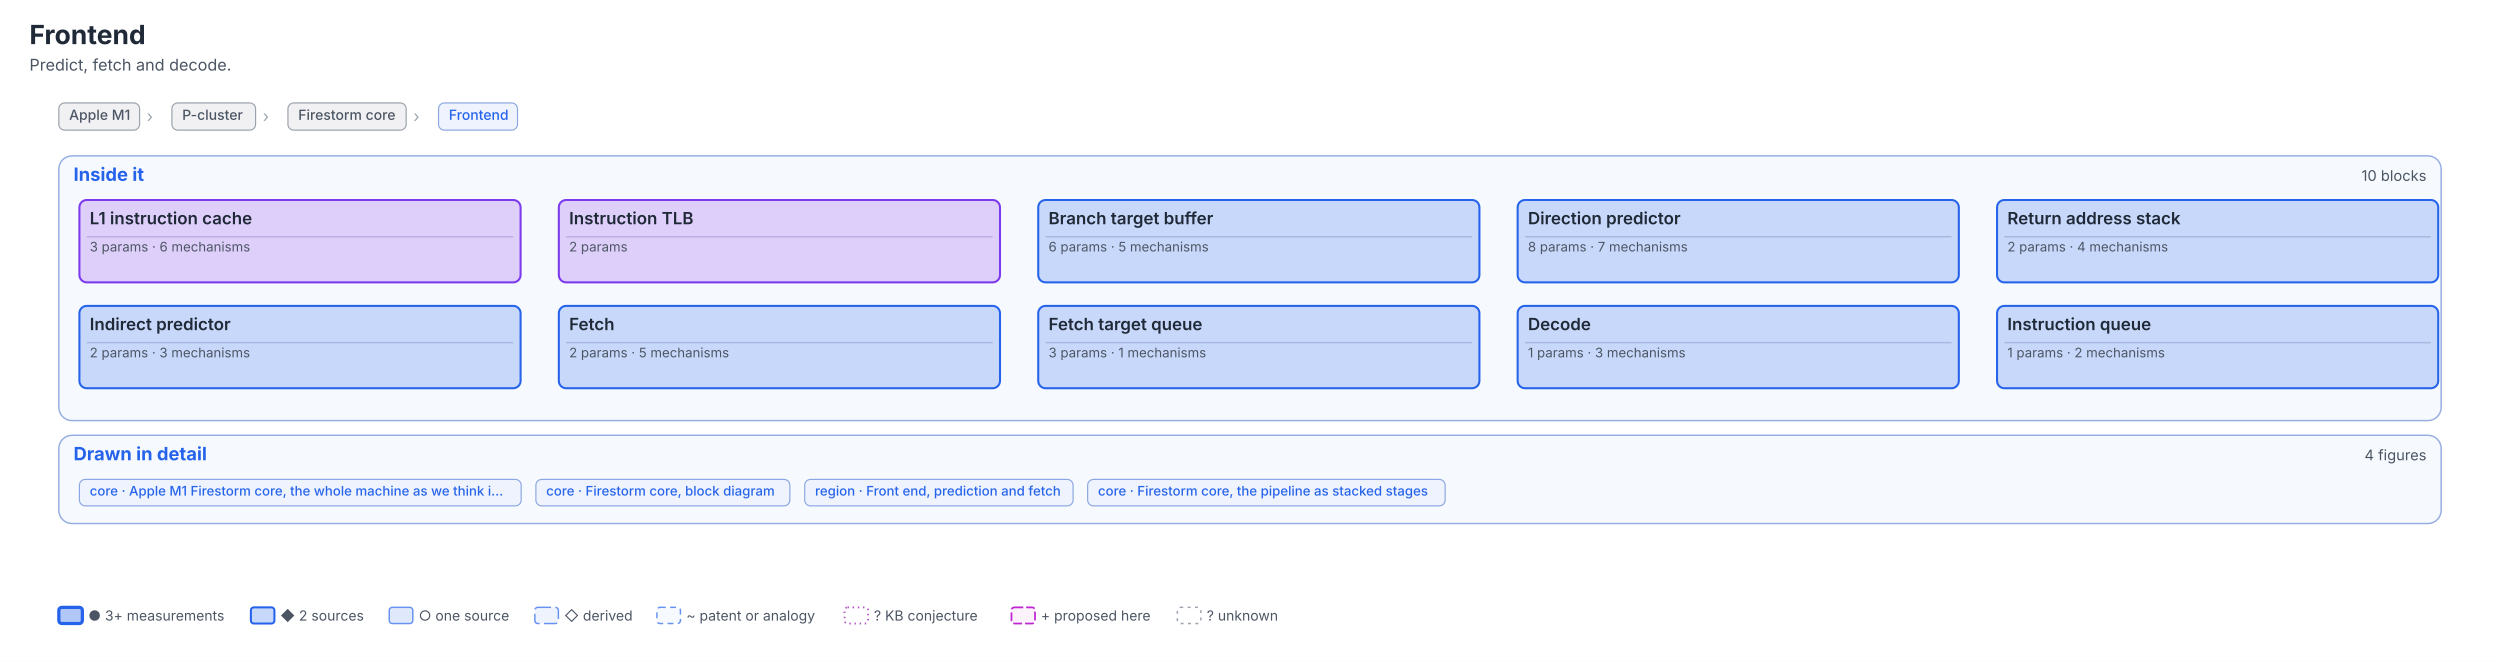
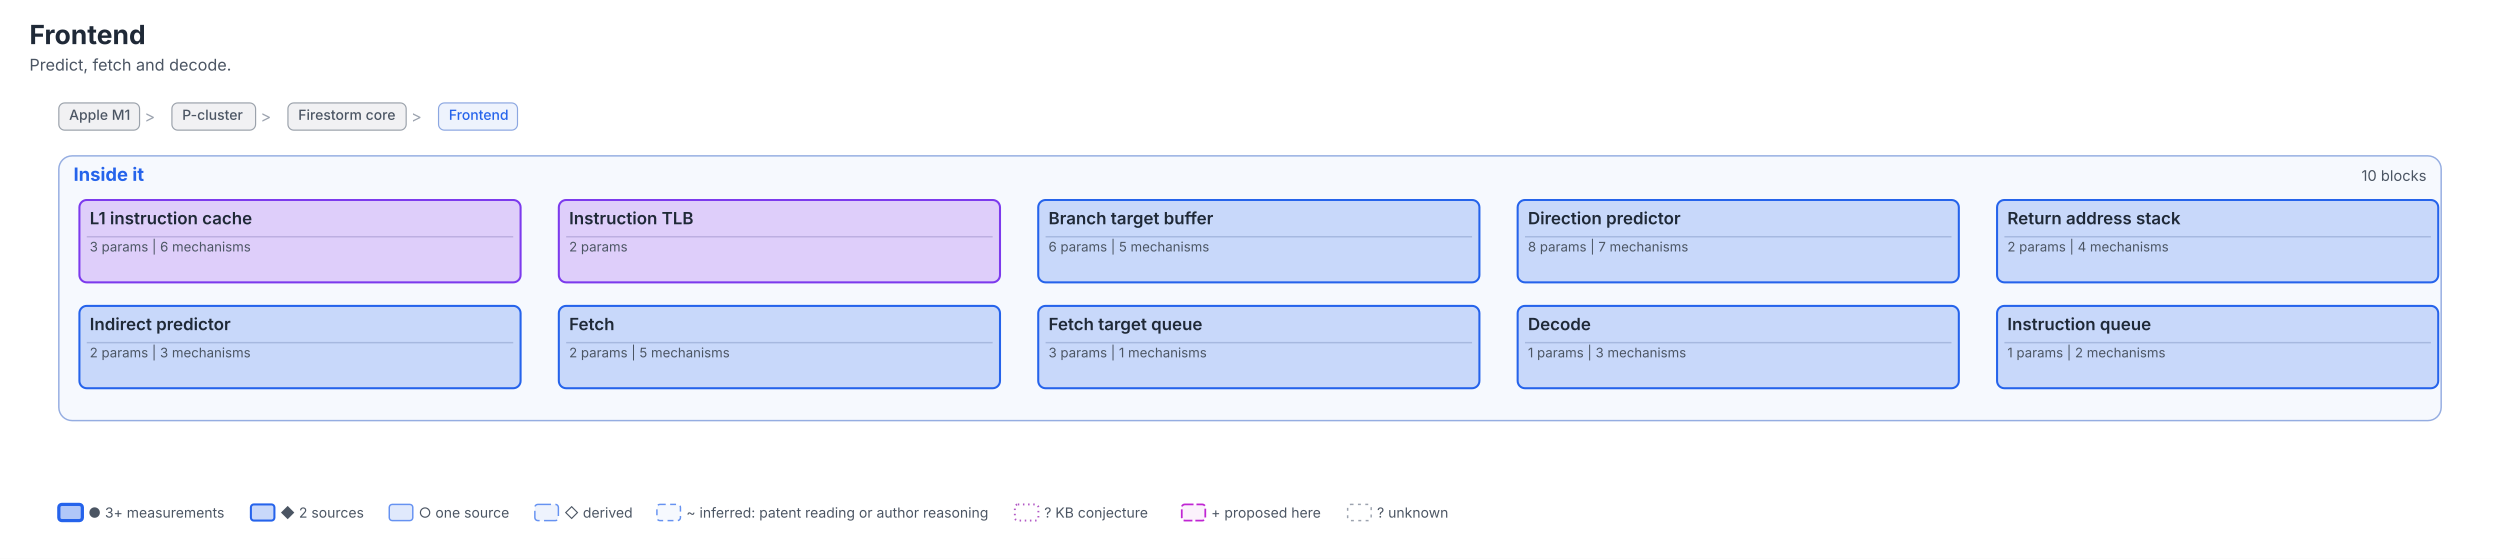
- <svg xmlns="http://www.w3.org/2000/svg" viewBox="0 0 1700 450" width="1700" height="450" role="img" aria-label="Frontend" font-family="Inter, 'Helvetica Neue', Arial, sans-serif" data-kinds="">
+ <svg xmlns="http://www.w3.org/2000/svg" viewBox="0 0 1700 380" width="1700" height="380" role="img" aria-label="Frontend" font-family="Inter, 'Helvetica Neue', Arial, sans-serif" data-kinds="">
  <defs>
    <marker id="arrow" viewBox="0 0 10 10" refX="9" refY="5" markerWidth="9" markerHeight="9" markerUnits="userSpaceOnUse" orient="auto-start-reverse">
      <path d="M0,0 L10,5 L0,10 z" fill="#1f2937" />
    </marker>
    <marker id="arrowrev" viewBox="0 0 10 10" refX="1" refY="5" markerWidth="9" markerHeight="9" markerUnits="userSpaceOnUse" orient="auto-start-reverse">
      <path d="M10,0 L0,5 L10,10 z" fill="#1f2937" />
    </marker>
  </defs>
-   <rect x="0" y="0" width="1700" height="450" fill="#ffffff" />
+   <rect x="0" y="0" width="1700" height="380" fill="#ffffff" />
  <text x="20" y="30" font-family="Inter, 'Helvetica Neue', Arial, sans-serif" font-size="18" font-weight="700" fill="#1f2937">Frontend</text>
  <text x="20" y="48" font-family="Inter, 'Helvetica Neue', Arial, sans-serif" font-size="11" fill="#4b5563">Predict, fetch and decode.</text>
  <rect x="40.0" y="106.0" width="1620.0" height="180.0" rx="9" fill="#f6f9fe" stroke="#95ade1" stroke-width="1" />
  <text x="50.0" y="123.0" font-family="Inter, 'Helvetica Neue', Arial, sans-serif" font-size="12.5" font-weight="700" fill="#2563eb" text-anchor="start">Inside it</text>
  <text x="1650.0" y="123.0" font-family="Inter, 'Helvetica Neue', Arial, sans-serif" font-size="10" font-weight="400" fill="#4b5563" text-anchor="end">10 blocks</text>
-   <rect x="40.0" y="296.0" width="1620.0" height="60.0" rx="9" fill="#f6f9fe" stroke="#95ade1" stroke-width="1" />
-   <text x="50.0" y="313.0" font-family="Inter, 'Helvetica Neue', Arial, sans-serif" font-size="12.5" font-weight="700" fill="#2563eb" text-anchor="start">Drawn in detail</text>
-   <text x="1650.0" y="313.0" font-family="Inter, 'Helvetica Neue', Arial, sans-serif" font-size="10" font-weight="400" fill="#4b5563" text-anchor="end">4 figures</text>
  <rect x="40.0" y="70.0" width="54.9" height="18.5" rx="4" fill="#f1f1f3" stroke="#9ba2ab" stroke-width="0.8" />
  <rect x="116.9" y="70.0" width="56.9" height="18.5" rx="4" fill="#f1f1f3" stroke="#9ba2ab" stroke-width="0.8" />
  <rect x="195.8" y="70.0" width="80.4" height="18.5" rx="4" fill="#f1f1f3" stroke="#9ba2ab" stroke-width="0.8" />
  <rect x="298.2" y="70.0" width="53.7" height="18.5" rx="4" fill="#eef3fd" stroke="#8ca7e1" stroke-width="0.8" />
  <rect x="54.0" y="136.0" width="300.0" height="56.0" rx="5" fill="#decefa" stroke="#7c3aed" stroke-width="1.4" />
  <line x1="59.0" y1="161.0" x2="349.0" y2="161.0" stroke="#bcaee0" stroke-width="1" />
  <rect x="380.0" y="136.0" width="300.0" height="56.0" rx="5" fill="#decefa" stroke="#7c3aed" stroke-width="1.4" />
  <line x1="385.0" y1="161.0" x2="675.0" y2="161.0" stroke="#bcaee0" stroke-width="1" />
  <rect x="706.0" y="136.0" width="300.0" height="56.0" rx="5" fill="#c8d8fa" stroke="#2563eb" stroke-width="1.4" />
  <line x1="711.0" y1="161.0" x2="1001.0" y2="161.0" stroke="#a6b8df" stroke-width="1" />
  <rect x="1032.0" y="136.0" width="300.0" height="56.0" rx="5" fill="#c8d8fa" stroke="#2563eb" stroke-width="1.4" />
  <line x1="1037.0" y1="161.0" x2="1327.0" y2="161.0" stroke="#a6b8df" stroke-width="1" />
  <rect x="1358.0" y="136.0" width="300.0" height="56.0" rx="5" fill="#c8d8fa" stroke="#2563eb" stroke-width="1.4" />
  <line x1="1363.0" y1="161.0" x2="1653.0" y2="161.0" stroke="#a6b8df" stroke-width="1" />
  <rect x="54.0" y="208.0" width="300.0" height="56.0" rx="5" fill="#c8d8fa" stroke="#2563eb" stroke-width="1.4" />
  <line x1="59.0" y1="233.0" x2="349.0" y2="233.0" stroke="#a6b8df" stroke-width="1" />
  <rect x="380.0" y="208.0" width="300.0" height="56.0" rx="5" fill="#c8d8fa" stroke="#2563eb" stroke-width="1.4" />
  <line x1="385.0" y1="233.0" x2="675.0" y2="233.0" stroke="#a6b8df" stroke-width="1" />
  <rect x="706.0" y="208.0" width="300.0" height="56.0" rx="5" fill="#c8d8fa" stroke="#2563eb" stroke-width="1.4" />
  <line x1="711.0" y1="233.0" x2="1001.0" y2="233.0" stroke="#a6b8df" stroke-width="1" />
  <rect x="1032.0" y="208.0" width="300.0" height="56.0" rx="5" fill="#c8d8fa" stroke="#2563eb" stroke-width="1.4" />
  <line x1="1037.0" y1="233.0" x2="1327.0" y2="233.0" stroke="#a6b8df" stroke-width="1" />
  <rect x="1358.0" y="208.0" width="300.0" height="56.0" rx="5" fill="#c8d8fa" stroke="#2563eb" stroke-width="1.4" />
  <line x1="1363.0" y1="233.0" x2="1653.0" y2="233.0" stroke="#a6b8df" stroke-width="1" />
-   <rect x="54.0" y="326.0" width="300.4" height="18.0" rx="4" fill="#eef3fd" stroke="#8ca7e1" stroke-width="0.8" />
-   <rect x="364.4" y="326.0" width="172.7" height="18.0" rx="4" fill="#eef3fd" stroke="#8ca7e1" stroke-width="0.8" />
-   <rect x="547.2" y="326.0" width="182.5" height="18.0" rx="4" fill="#eef3fd" stroke="#8ca7e1" stroke-width="0.8" />
-   <rect x="739.6" y="326.0" width="243.1" height="18.0" rx="4" fill="#eef3fd" stroke="#8ca7e1" stroke-width="0.8" />
  <text x="47.0" y="81.5" font-family="Inter, 'Helvetica Neue', Arial, sans-serif" font-size="9.5" font-weight="500" fill="#4b5563" text-anchor="start">Apple M1</text>
-   <text x="101.9" y="83.0" font-family="Inter, 'Helvetica Neue', Arial, sans-serif" font-size="11" font-weight="400" fill="#9ca3af" text-anchor="middle">›</text>
+   <text x="101.9" y="83.0" font-family="Inter, 'Helvetica Neue', Arial, sans-serif" font-size="11" font-weight="400" fill="#9ca3af" text-anchor="middle">&gt;</text>
  <text x="123.9" y="81.5" font-family="Inter, 'Helvetica Neue', Arial, sans-serif" font-size="9.5" font-weight="500" fill="#4b5563" text-anchor="start">P-cluster</text>
-   <text x="180.8" y="83.0" font-family="Inter, 'Helvetica Neue', Arial, sans-serif" font-size="11" font-weight="400" fill="#9ca3af" text-anchor="middle">›</text>
+   <text x="180.8" y="83.0" font-family="Inter, 'Helvetica Neue', Arial, sans-serif" font-size="11" font-weight="400" fill="#9ca3af" text-anchor="middle">&gt;</text>
  <text x="202.8" y="81.5" font-family="Inter, 'Helvetica Neue', Arial, sans-serif" font-size="9.5" font-weight="500" fill="#4b5563" text-anchor="start">Firestorm core</text>
-   <text x="283.2" y="83.0" font-family="Inter, 'Helvetica Neue', Arial, sans-serif" font-size="11" font-weight="400" fill="#9ca3af" text-anchor="middle">›</text>
+   <text x="283.2" y="83.0" font-family="Inter, 'Helvetica Neue', Arial, sans-serif" font-size="11" font-weight="400" fill="#9ca3af" text-anchor="middle">&gt;</text>
  <text x="305.2" y="81.5" font-family="Inter, 'Helvetica Neue', Arial, sans-serif" font-size="9.5" font-weight="500" fill="#2563eb" text-anchor="start">Frontend</text>
  <text x="61.0" y="152.5" font-family="Inter, 'Helvetica Neue', Arial, sans-serif" font-size="11.5" font-weight="600" fill="#1f2937" text-anchor="start">L1 instruction cache</text>
-   <text x="61.0" y="171.0" font-family="Inter, 'Helvetica Neue', Arial, sans-serif" font-size="9" font-weight="400" fill="#4b5563" text-anchor="start">3 params · 6 mechanisms</text>
+   <text x="61.0" y="171.0" font-family="Inter, 'Helvetica Neue', Arial, sans-serif" font-size="9" font-weight="400" fill="#4b5563" text-anchor="start">3 params | 6 mechanisms</text>
  <text x="387.0" y="152.5" font-family="Inter, 'Helvetica Neue', Arial, sans-serif" font-size="11.5" font-weight="600" fill="#1f2937" text-anchor="start">Instruction TLB</text>
  <text x="387.0" y="171.0" font-family="Inter, 'Helvetica Neue', Arial, sans-serif" font-size="9" font-weight="400" fill="#4b5563" text-anchor="start">2 params</text>
  <text x="713.0" y="152.5" font-family="Inter, 'Helvetica Neue', Arial, sans-serif" font-size="11.5" font-weight="600" fill="#1f2937" text-anchor="start">Branch target buffer</text>
-   <text x="713.0" y="171.0" font-family="Inter, 'Helvetica Neue', Arial, sans-serif" font-size="9" font-weight="400" fill="#4b5563" text-anchor="start">6 params · 5 mechanisms</text>
+   <text x="713.0" y="171.0" font-family="Inter, 'Helvetica Neue', Arial, sans-serif" font-size="9" font-weight="400" fill="#4b5563" text-anchor="start">6 params | 5 mechanisms</text>
  <text x="1039.0" y="152.5" font-family="Inter, 'Helvetica Neue', Arial, sans-serif" font-size="11.5" font-weight="600" fill="#1f2937" text-anchor="start">Direction predictor</text>
-   <text x="1039.0" y="171.0" font-family="Inter, 'Helvetica Neue', Arial, sans-serif" font-size="9" font-weight="400" fill="#4b5563" text-anchor="start">8 params · 7 mechanisms</text>
+   <text x="1039.0" y="171.0" font-family="Inter, 'Helvetica Neue', Arial, sans-serif" font-size="9" font-weight="400" fill="#4b5563" text-anchor="start">8 params | 7 mechanisms</text>
  <text x="1365.0" y="152.5" font-family="Inter, 'Helvetica Neue', Arial, sans-serif" font-size="11.5" font-weight="600" fill="#1f2937" text-anchor="start">Return address stack</text>
-   <text x="1365.0" y="171.0" font-family="Inter, 'Helvetica Neue', Arial, sans-serif" font-size="9" font-weight="400" fill="#4b5563" text-anchor="start">2 params · 4 mechanisms</text>
+   <text x="1365.0" y="171.0" font-family="Inter, 'Helvetica Neue', Arial, sans-serif" font-size="9" font-weight="400" fill="#4b5563" text-anchor="start">2 params | 4 mechanisms</text>
  <text x="61.0" y="224.5" font-family="Inter, 'Helvetica Neue', Arial, sans-serif" font-size="11.5" font-weight="600" fill="#1f2937" text-anchor="start">Indirect predictor</text>
-   <text x="61.0" y="243.0" font-family="Inter, 'Helvetica Neue', Arial, sans-serif" font-size="9" font-weight="400" fill="#4b5563" text-anchor="start">2 params · 3 mechanisms</text>
+   <text x="61.0" y="243.0" font-family="Inter, 'Helvetica Neue', Arial, sans-serif" font-size="9" font-weight="400" fill="#4b5563" text-anchor="start">2 params | 3 mechanisms</text>
  <text x="387.0" y="224.5" font-family="Inter, 'Helvetica Neue', Arial, sans-serif" font-size="11.5" font-weight="600" fill="#1f2937" text-anchor="start">Fetch</text>
-   <text x="387.0" y="243.0" font-family="Inter, 'Helvetica Neue', Arial, sans-serif" font-size="9" font-weight="400" fill="#4b5563" text-anchor="start">2 params · 5 mechanisms</text>
+   <text x="387.0" y="243.0" font-family="Inter, 'Helvetica Neue', Arial, sans-serif" font-size="9" font-weight="400" fill="#4b5563" text-anchor="start">2 params | 5 mechanisms</text>
  <text x="713.0" y="224.5" font-family="Inter, 'Helvetica Neue', Arial, sans-serif" font-size="11.5" font-weight="600" fill="#1f2937" text-anchor="start">Fetch target queue</text>
-   <text x="713.0" y="243.0" font-family="Inter, 'Helvetica Neue', Arial, sans-serif" font-size="9" font-weight="400" fill="#4b5563" text-anchor="start">3 params · 1 mechanisms</text>
+   <text x="713.0" y="243.0" font-family="Inter, 'Helvetica Neue', Arial, sans-serif" font-size="9" font-weight="400" fill="#4b5563" text-anchor="start">3 params | 1 mechanisms</text>
  <text x="1039.0" y="224.5" font-family="Inter, 'Helvetica Neue', Arial, sans-serif" font-size="11.5" font-weight="600" fill="#1f2937" text-anchor="start">Decode</text>
-   <text x="1039.0" y="243.0" font-family="Inter, 'Helvetica Neue', Arial, sans-serif" font-size="9" font-weight="400" fill="#4b5563" text-anchor="start">1 params · 3 mechanisms</text>
+   <text x="1039.0" y="243.0" font-family="Inter, 'Helvetica Neue', Arial, sans-serif" font-size="9" font-weight="400" fill="#4b5563" text-anchor="start">1 params | 3 mechanisms</text>
  <text x="1365.0" y="224.5" font-family="Inter, 'Helvetica Neue', Arial, sans-serif" font-size="11.5" font-weight="600" fill="#1f2937" text-anchor="start">Instruction queue</text>
-   <text x="1365.0" y="243.0" font-family="Inter, 'Helvetica Neue', Arial, sans-serif" font-size="9" font-weight="400" fill="#4b5563" text-anchor="start">1 params · 2 mechanisms</text>
-   <text x="61.0" y="337.0" font-family="Inter, 'Helvetica Neue', Arial, sans-serif" font-size="9" font-weight="500" fill="#2563eb" text-anchor="start">core · Apple M1 Firestorm core, the whole machine as we think i…</text>
-   <text x="371.4" y="337.0" font-family="Inter, 'Helvetica Neue', Arial, sans-serif" font-size="9" font-weight="500" fill="#2563eb" text-anchor="start">core · Firestorm core, block diagram</text>
-   <text x="554.2" y="337.0" font-family="Inter, 'Helvetica Neue', Arial, sans-serif" font-size="9" font-weight="500" fill="#2563eb" text-anchor="start">region · Front end, prediction and fetch</text>
-   <text x="746.6" y="337.0" font-family="Inter, 'Helvetica Neue', Arial, sans-serif" font-size="9" font-weight="500" fill="#2563eb" text-anchor="start">core · Firestorm core, the pipeline as stacked stages</text>
-   <rect x="40.0" y="413.0" width="16.0" height="11.0" rx="2" fill="#b1c7f8" stroke="#2563eb" stroke-width="2.2" />
-   <text x="60.0" y="422.0" font-family="Inter, 'Helvetica Neue', Arial, sans-serif" font-size="9.5" font-weight="400" fill="#4b5563" text-anchor="start">● 3+ measurements</text>
-   <rect x="170.6" y="413.0" width="16.0" height="11.0" rx="2" fill="#c8d8fa" stroke="#2563eb" stroke-width="1.4" />
-   <text x="190.6" y="422.0" font-family="Inter, 'Helvetica Neue', Arial, sans-serif" font-size="9.5" font-weight="400" fill="#4b5563" text-anchor="start">◆ 2 sources</text>
-   <rect x="264.7" y="413.0" width="16.0" height="11.0" rx="2" fill="#e0e9fc" stroke="#6692f1" stroke-width="1" />
-   <text x="284.7" y="422.0" font-family="Inter, 'Helvetica Neue', Arial, sans-serif" font-size="9.5" font-weight="400" fill="#4b5563" text-anchor="start">○ one source</text>
-   <rect x="363.7" y="413.0" width="16.0" height="11.0" rx="2" fill="#eef3fd" stroke="#6692f1" stroke-width="1" stroke-dasharray="9 3" />
-   <text x="383.7" y="422.0" font-family="Inter, 'Helvetica Neue', Arial, sans-serif" font-size="9.5" font-weight="400" fill="#4b5563" text-anchor="start">◇ derived</text>
-   <rect x="446.7" y="413.0" width="16.0" height="11.0" rx="2" fill="#f6f9fe" stroke="#6692f1" stroke-width="1" stroke-dasharray="4 3" />
-   <text x="466.7" y="422.0" font-family="Inter, 'Helvetica Neue', Arial, sans-serif" font-size="9.5" font-weight="400" fill="#4b5563" text-anchor="start">~ patent or analogy</text>
-   <rect x="574.3" y="413.0" width="16.0" height="11.0" rx="2" fill="none" stroke="#b258c5" stroke-width="1.3" stroke-dasharray="1 2.5" />
-   <text x="594.3" y="422.0" font-family="Inter, 'Helvetica Neue', Arial, sans-serif" font-size="9.5" font-weight="400" fill="#4b5563" text-anchor="start">? KB conjecture</text>
-   <rect x="687.8" y="413.0" width="16.0" height="11.0" rx="2" fill="#fbf2fc" stroke="#c026d3" stroke-width="1.2" stroke-dasharray="6 2" />
-   <text x="707.8" y="422.0" font-family="Inter, 'Helvetica Neue', Arial, sans-serif" font-size="9.5" font-weight="400" fill="#4b5563" text-anchor="start">+ proposed here</text>
-   <rect x="800.6" y="413.0" width="16.0" height="11.0" rx="2" fill="none" stroke="#9ca3af" stroke-width="1" stroke-dasharray="2 3" />
-   <text x="820.6" y="422.0" font-family="Inter, 'Helvetica Neue', Arial, sans-serif" font-size="9.5" font-weight="400" fill="#4b5563" text-anchor="start">? unknown</text>
+   <text x="1365.0" y="243.0" font-family="Inter, 'Helvetica Neue', Arial, sans-serif" font-size="9" font-weight="400" fill="#4b5563" text-anchor="start">1 params | 2 mechanisms</text>
+   <rect x="40.0" y="343.0" width="16.0" height="11.0" rx="2" fill="#b1c7f8" stroke="#2563eb" stroke-width="2.2" />
+   <text x="60.0" y="352.0" font-family="Inter, 'Helvetica Neue', Arial, sans-serif" font-size="9.5" font-weight="400" fill="#4b5563" text-anchor="start">● 3+ measurements</text>
+   <rect x="170.6" y="343.0" width="16.0" height="11.0" rx="2" fill="#c8d8fa" stroke="#2563eb" stroke-width="1.4" />
+   <text x="190.6" y="352.0" font-family="Inter, 'Helvetica Neue', Arial, sans-serif" font-size="9.5" font-weight="400" fill="#4b5563" text-anchor="start">◆ 2 sources</text>
+   <rect x="264.7" y="343.0" width="16.0" height="11.0" rx="2" fill="#e0e9fc" stroke="#6692f1" stroke-width="1" />
+   <text x="284.7" y="352.0" font-family="Inter, 'Helvetica Neue', Arial, sans-serif" font-size="9.5" font-weight="400" fill="#4b5563" text-anchor="start">○ one source</text>
+   <rect x="363.7" y="343.0" width="16.0" height="11.0" rx="2" fill="#eef3fd" stroke="#6692f1" stroke-width="1" stroke-dasharray="9 3" />
+   <text x="383.7" y="352.0" font-family="Inter, 'Helvetica Neue', Arial, sans-serif" font-size="9.5" font-weight="400" fill="#4b5563" text-anchor="start">◇ derived</text>
+   <rect x="446.7" y="343.0" width="16.0" height="11.0" rx="2" fill="#f6f9fe" stroke="#6692f1" stroke-width="1" stroke-dasharray="4 3" />
+   <text x="466.7" y="352.0" font-family="Inter, 'Helvetica Neue', Arial, sans-serif" font-size="9.5" font-weight="400" fill="#4b5563" text-anchor="start">~ inferred: patent reading or author reasoning</text>
+   <rect x="690.1" y="343.0" width="16.0" height="11.0" rx="2" fill="none" stroke="#b258c5" stroke-width="1.3" stroke-dasharray="1 2.5" />
+   <text x="710.1" y="352.0" font-family="Inter, 'Helvetica Neue', Arial, sans-serif" font-size="9.5" font-weight="400" fill="#4b5563" text-anchor="start">? KB conjecture</text>
+   <rect x="803.6" y="343.0" width="16.0" height="11.0" rx="2" fill="#fbf2fc" stroke="#c026d3" stroke-width="1.2" stroke-dasharray="6 2" />
+   <text x="823.6" y="352.0" font-family="Inter, 'Helvetica Neue', Arial, sans-serif" font-size="9.5" font-weight="400" fill="#4b5563" text-anchor="start">+ proposed here</text>
+   <rect x="916.4" y="343.0" width="16.0" height="11.0" rx="2" fill="none" stroke="#9ca3af" stroke-width="1" stroke-dasharray="2 3" />
+   <text x="936.4" y="352.0" font-family="Inter, 'Helvetica Neue', Arial, sans-serif" font-size="9.5" font-weight="400" fill="#4b5563" text-anchor="start">? unknown</text>
  <g class="hot-layer">
    <rect class="hot" data-bid="crumb-chip" data-fig="chip" x="40.0" y="70.0" width="54.9" height="18.5" fill="transparent" stroke="none" pointer-events="all" />
    <rect class="hot" data-bid="crumb-pcluster" data-fig="block-pcluster" x="116.9" y="70.0" width="56.9" height="18.5" fill="transparent" stroke="none" pointer-events="all" />
    <rect class="hot" data-bid="crumb-core" data-fig="poster" x="195.8" y="70.0" width="80.4" height="18.5" fill="transparent" stroke="none" pointer-events="all" />
    <rect class="hot" data-bid="crumb-frontend" data-fig="block-frontend" x="298.2" y="70.0" width="53.7" height="18.5" fill="transparent" stroke="none" pointer-events="all" />
    <rect class="hot" data-bid="kid-l1i" data-fig="block-l1i" data-block="l1i" x="54.0" y="136.0" width="300.0" height="56.0" fill="transparent" stroke="none" pointer-events="all" />
    <rect class="hot" data-bid="kid-itlb" data-fig="block-itlb" data-block="itlb" x="380.0" y="136.0" width="300.0" height="56.0" fill="transparent" stroke="none" pointer-events="all" />
    <rect class="hot" data-bid="kid-btb" data-fig="block-btb" data-block="btb" x="706.0" y="136.0" width="300.0" height="56.0" fill="transparent" stroke="none" pointer-events="all" />
    <rect class="hot" data-bid="kid-dirpred" data-fig="block-dirpred" data-block="dirpred" x="1032.0" y="136.0" width="300.0" height="56.0" fill="transparent" stroke="none" pointer-events="all" />
    <rect class="hot" data-bid="kid-ras" data-fig="block-ras" data-block="ras" x="1358.0" y="136.0" width="300.0" height="56.0" fill="transparent" stroke="none" pointer-events="all" />
    <rect class="hot" data-bid="kid-indpred" data-fig="block-indpred" data-block="indpred" x="54.0" y="208.0" width="300.0" height="56.0" fill="transparent" stroke="none" pointer-events="all" />
    <rect class="hot" data-bid="kid-fetch" data-fig="block-fetch" data-block="fetch" x="380.0" y="208.0" width="300.0" height="56.0" fill="transparent" stroke="none" pointer-events="all" />
    <rect class="hot" data-bid="kid-ftq" data-fig="block-ftq" data-block="ftq" x="706.0" y="208.0" width="300.0" height="56.0" fill="transparent" stroke="none" pointer-events="all" />
    <rect class="hot" data-bid="kid-decode" data-fig="block-decode" data-block="decode" x="1032.0" y="208.0" width="300.0" height="56.0" fill="transparent" stroke="none" pointer-events="all" />
    <rect class="hot" data-bid="kid-iq" data-fig="block-iq" data-block="iq" x="1358.0" y="208.0" width="300.0" height="56.0" fill="transparent" stroke="none" pointer-events="all" />
-     <rect class="hot" data-bid="fig-poster" data-fig="poster" x="54.0" y="326.0" width="300.4" height="18.0" fill="transparent" stroke="none" pointer-events="all" />
-     <rect class="hot" data-bid="fig-01-core-overview" data-fig="01-core-overview" x="364.4" y="326.0" width="172.7" height="18.0" fill="transparent" stroke="none" pointer-events="all" />
-     <rect class="hot" data-bid="fig-02-frontend" data-fig="02-frontend" x="547.2" y="326.0" width="182.5" height="18.0" fill="transparent" stroke="none" pointer-events="all" />
-     <rect class="hot" data-bid="fig-p1-pipeline" data-fig="p1-pipeline" x="739.6" y="326.0" width="243.1" height="18.0" fill="transparent" stroke="none" pointer-events="all" />
    <rect class="hot hot-frame" data-bid="kids-frontend" x="40" y="106" width="1620" height="180" fill="transparent" stroke="none" pointer-events="none" />
-     <rect class="hot hot-frame" data-bid="deeper-frontend" x="40" y="296" width="1620" height="60" fill="transparent" stroke="none" pointer-events="none" />
  </g>
</svg>
